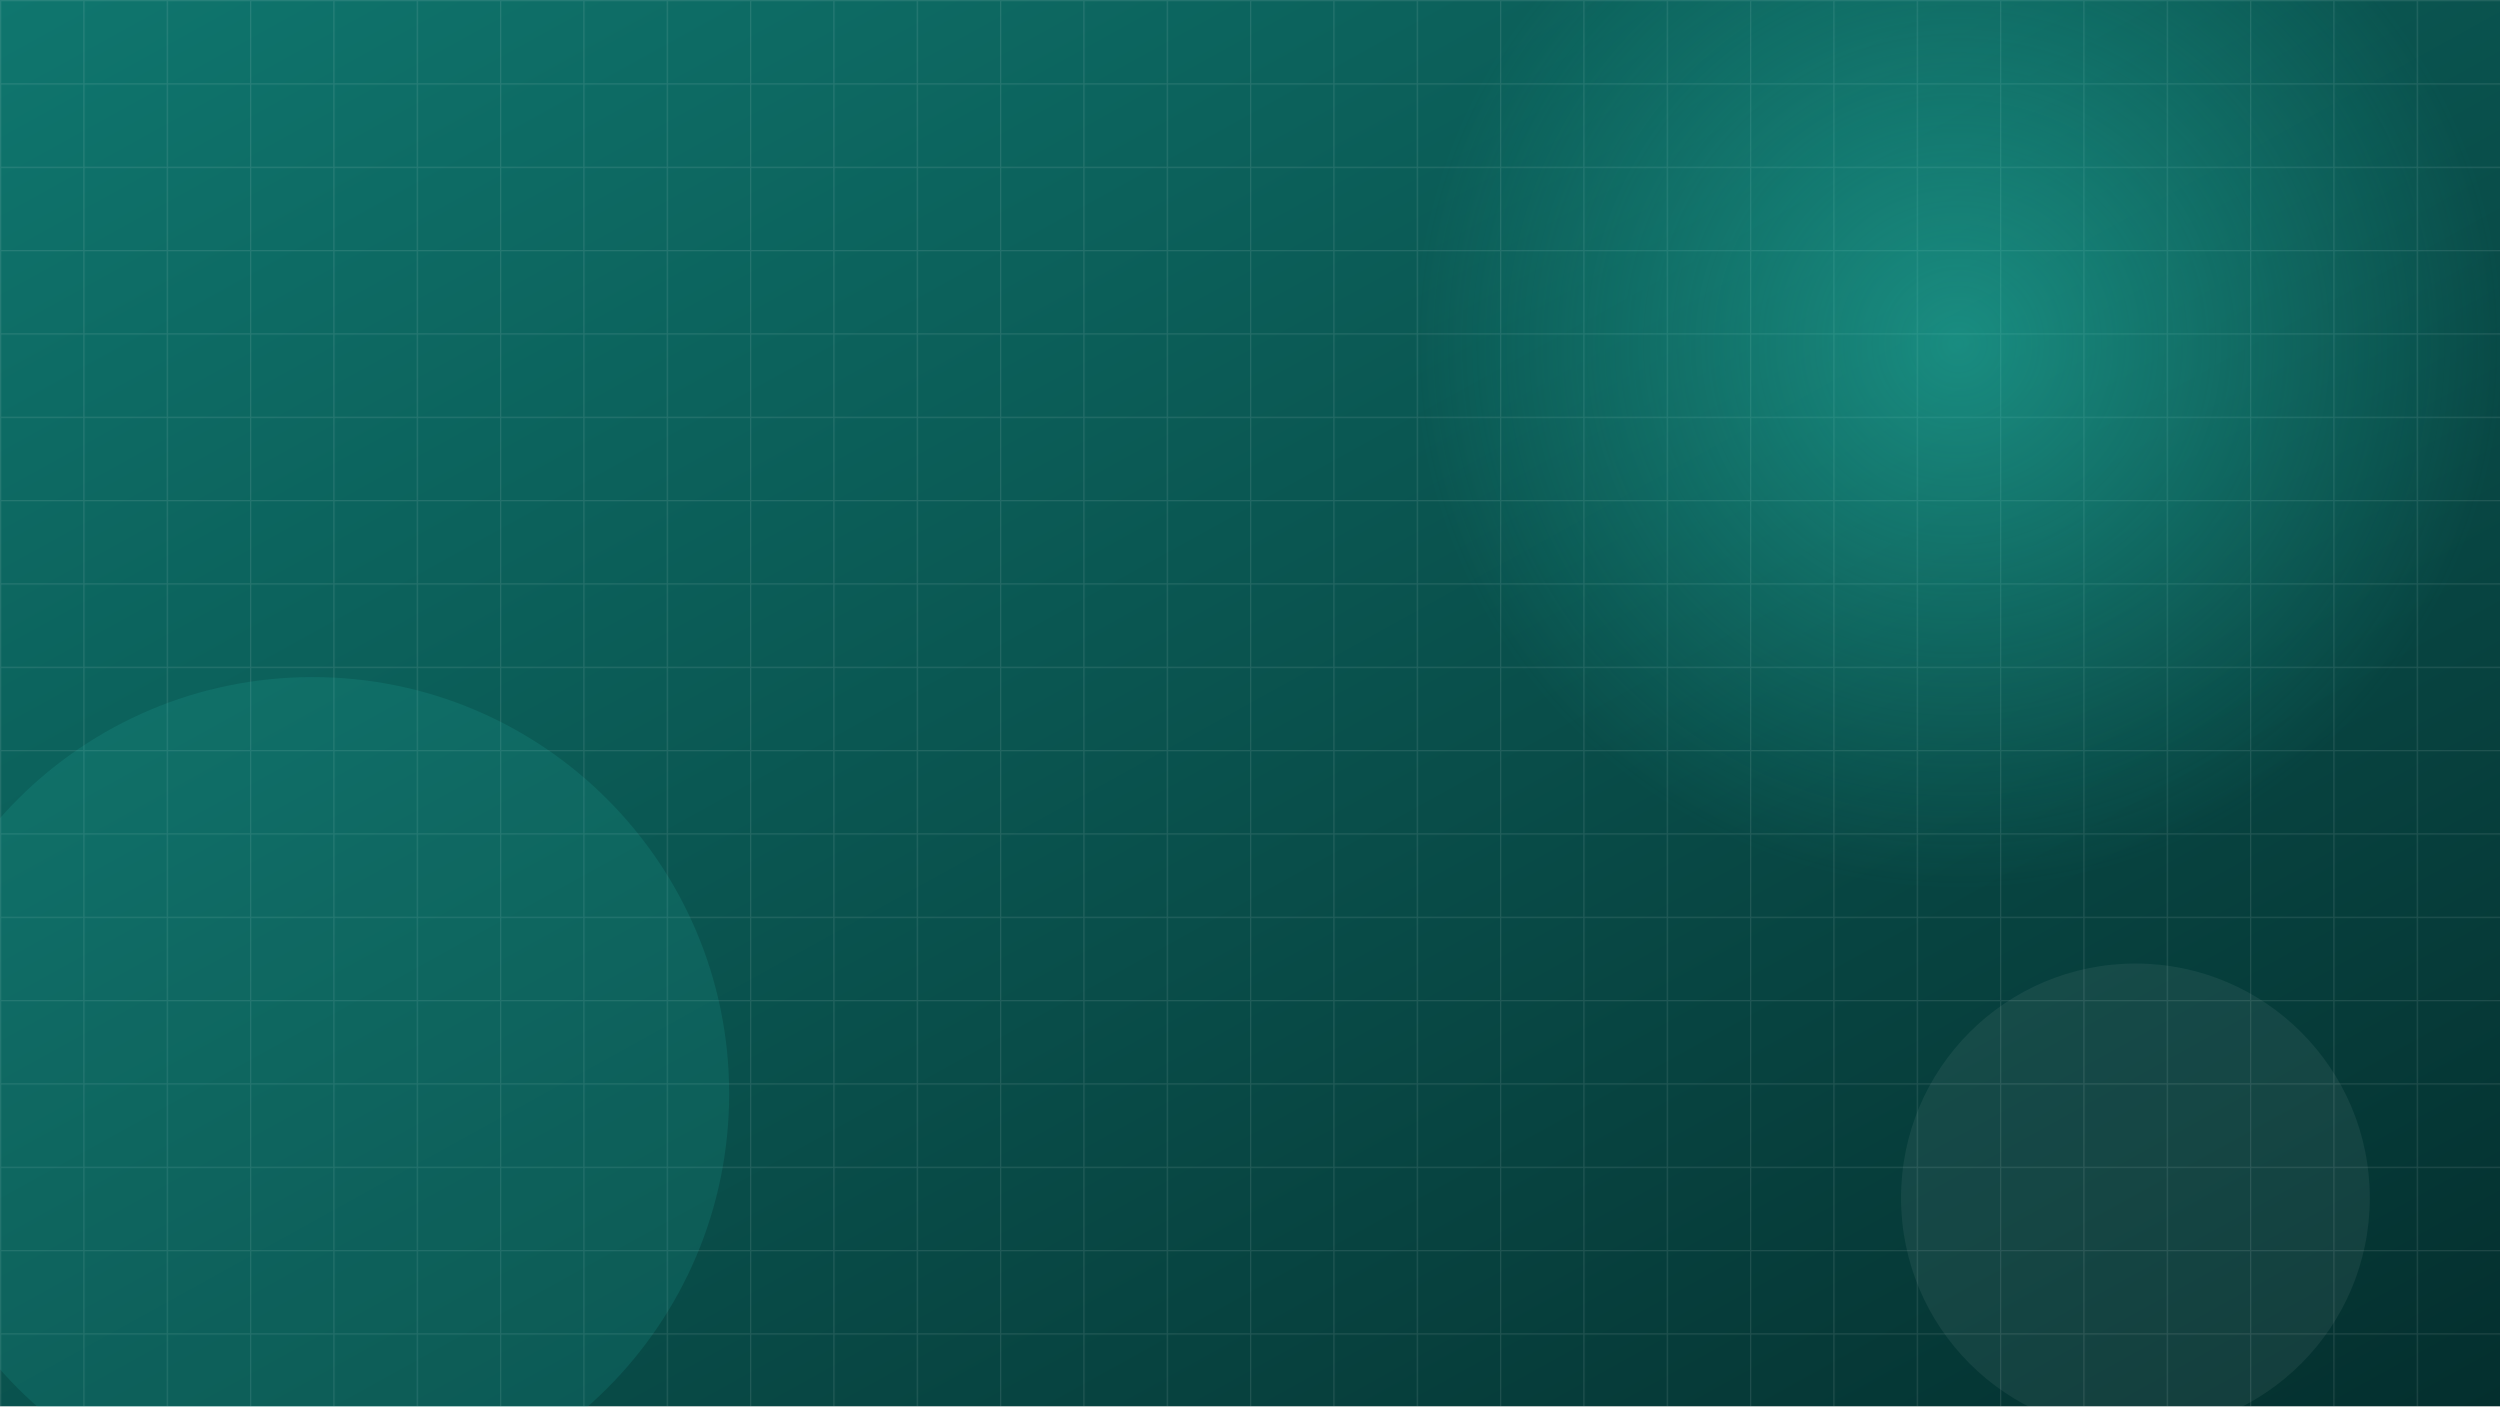
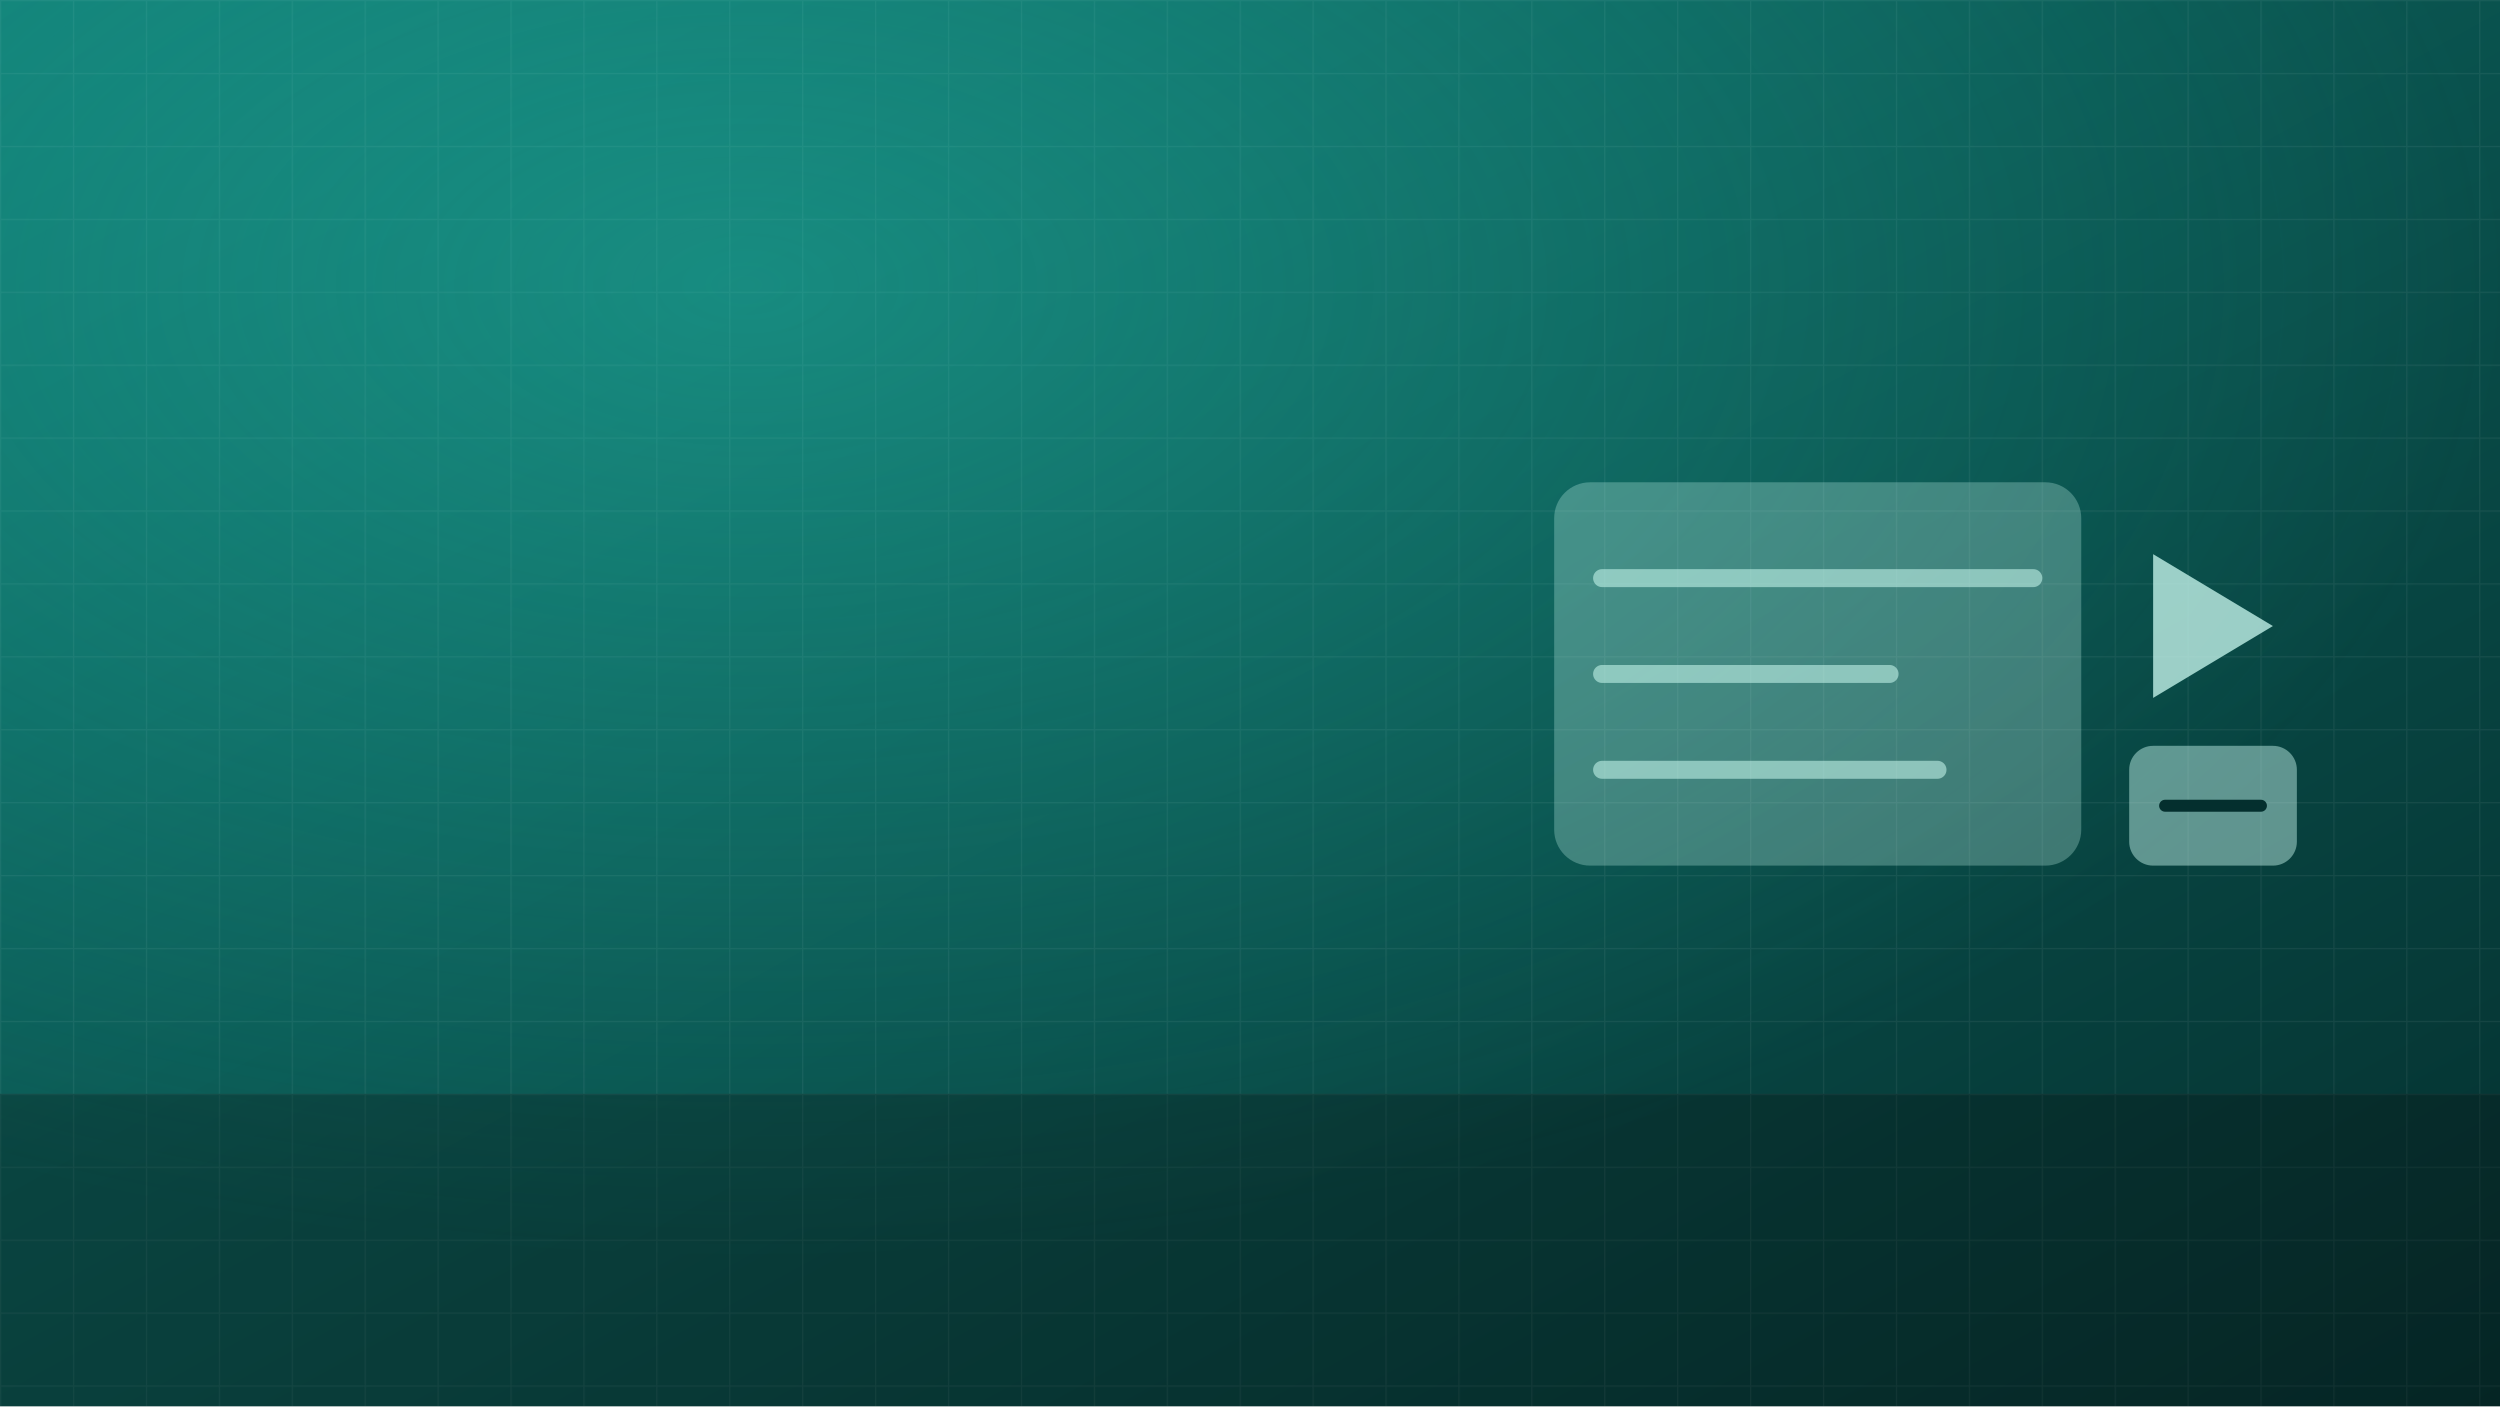
<svg xmlns="http://www.w3.org/2000/svg" width="960" height="540" viewBox="0 0 960 540" role="img" aria-label="MCP server for internal APIs and docs">
  <defs>
-     <linearGradient id="bg" x1="0" y1="0" x2="1" y2="1">
+     <linearGradient id="bg-mcp-dev-team" x1="0" y1="0" x2="1" y2="1">
      <stop offset="0%" stop-color="#0f766e" />
      <stop offset="100%" stop-color="#042f2e" />
    </linearGradient>
-     <radialGradient id="orb" cx="50%" cy="50%" r="50%">
-       <stop offset="0%" stop-color="#2dd4bf" stop-opacity="0.45" />
+     <radialGradient id="orb-mcp-dev-team" cx="30%" cy="20%" r="70%">
+       <stop offset="0%" stop-color="#2dd4bf" stop-opacity="0.35" />
      <stop offset="100%" stop-color="#2dd4bf" stop-opacity="0" />
    </radialGradient>
-     <pattern id="grid" width="32" height="32" patternUnits="userSpaceOnUse">
-       <path d="M 32 0 L 0 0 0 32" fill="none" stroke="#ffffff" stroke-opacity="0.1" stroke-width="1" />
+     <pattern id="grid-mcp-dev-team" width="28" height="28" patternUnits="userSpaceOnUse">
+       <path d="M 28 0 L 0 0 0 28" fill="none" stroke="#ffffff" stroke-opacity="0.06" stroke-width="1" />
    </pattern>
  </defs>
-   <rect width="960" height="540" fill="url(#bg)" />
-   <rect width="960" height="540" fill="url(#grid)" />
-   <circle cx="752" cy="132" r="210" fill="url(#orb)" />
-   <circle cx="120" cy="420" r="160" fill="#2dd4bf" fill-opacity="0.12" />
-   <circle cx="820" cy="460" r="90" fill="#fafafa" fill-opacity="0.06" />
+   <rect width="960" height="540" fill="url(#bg-mcp-dev-team)" />
+   <rect width="960" height="540" fill="url(#grid-mcp-dev-team)" />
+   <rect width="960" height="540" fill="url(#orb-mcp-dev-team)" />
+   <g transform="translate(560 130) scale(1.15)" fill="#ccfbf1" color="#ccfbf1">
+     <rect x="32" y="48" width="176" height="128" rx="12" fill="currentColor" opacity="0.28" />
+     <path d="M48 80h144M48 112h96M48 144h112" stroke="currentColor" stroke-width="6" stroke-linecap="round" opacity="0.55" />
+     <path d="M232 72 L272 96 L232 120 V72Z" fill="currentColor" opacity="0.75" />
+     <rect x="224" y="136" width="56" height="40" rx="8" fill="currentColor" opacity="0.45" />
+     <path d="M236 156h32" stroke="#042f2e" stroke-width="4" stroke-linecap="round" />
+   </g>
+   <rect x="0" y="420" width="960" height="120" fill="#09090b" fill-opacity="0.25" />
</svg>
